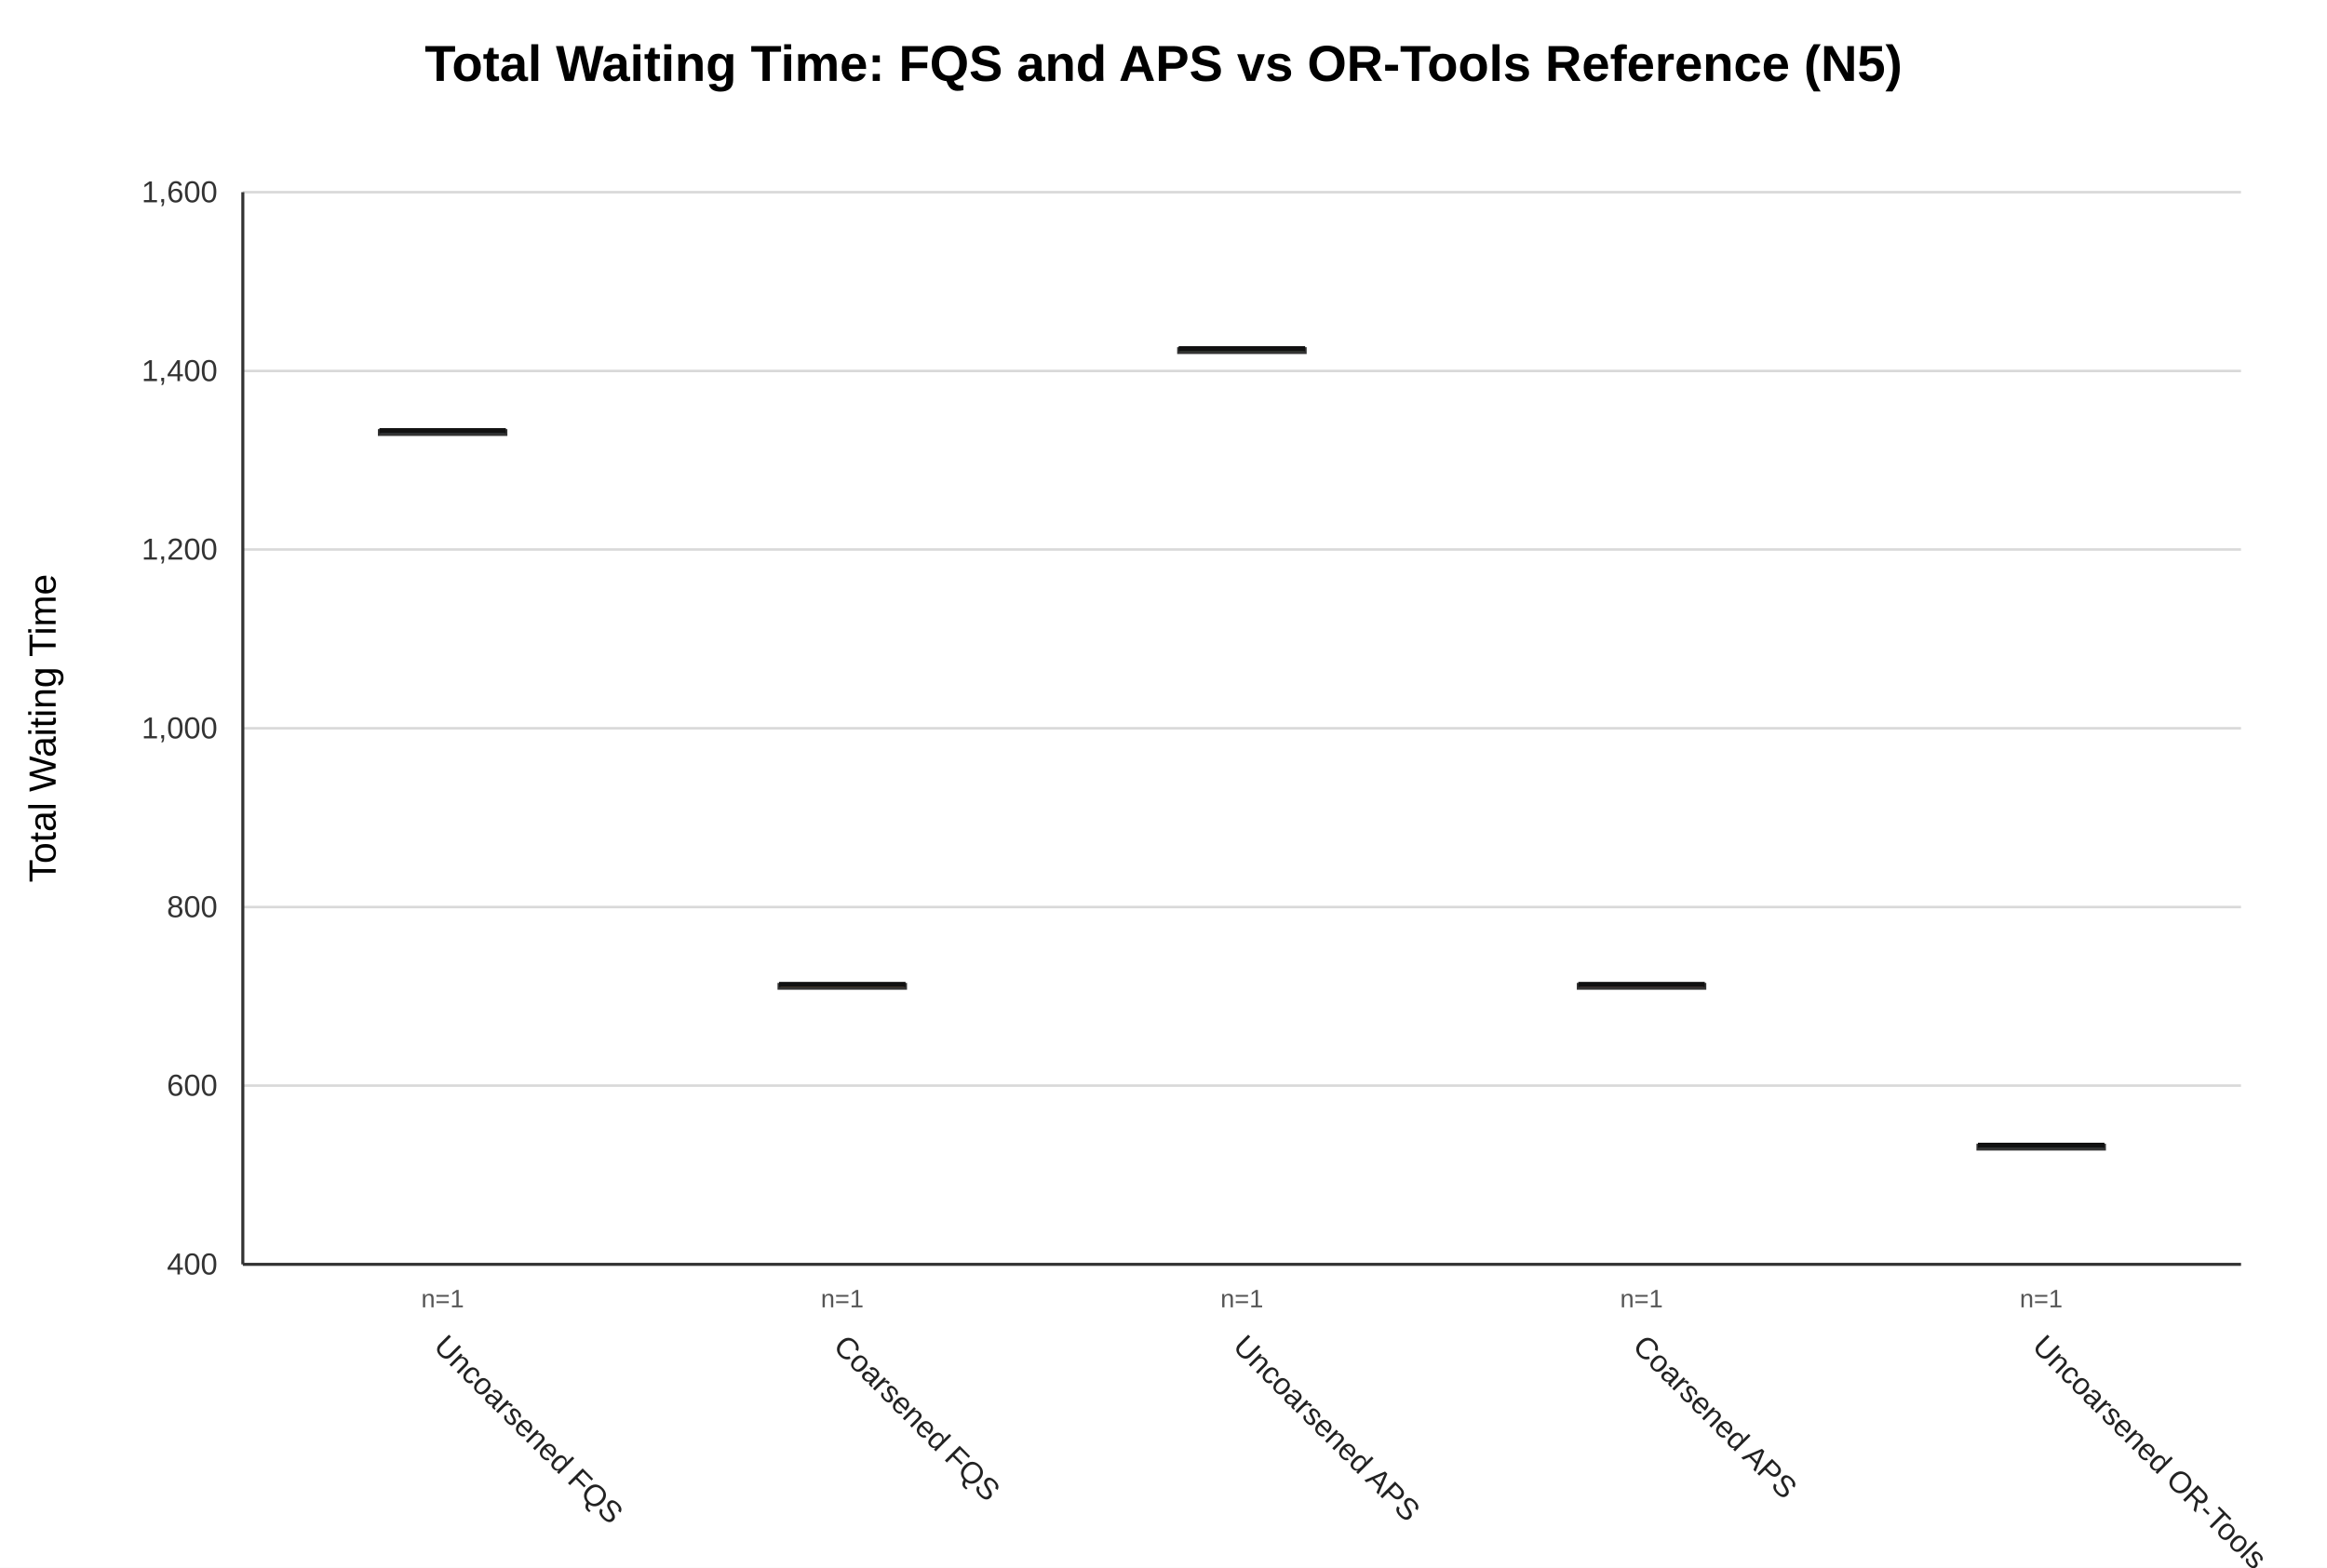
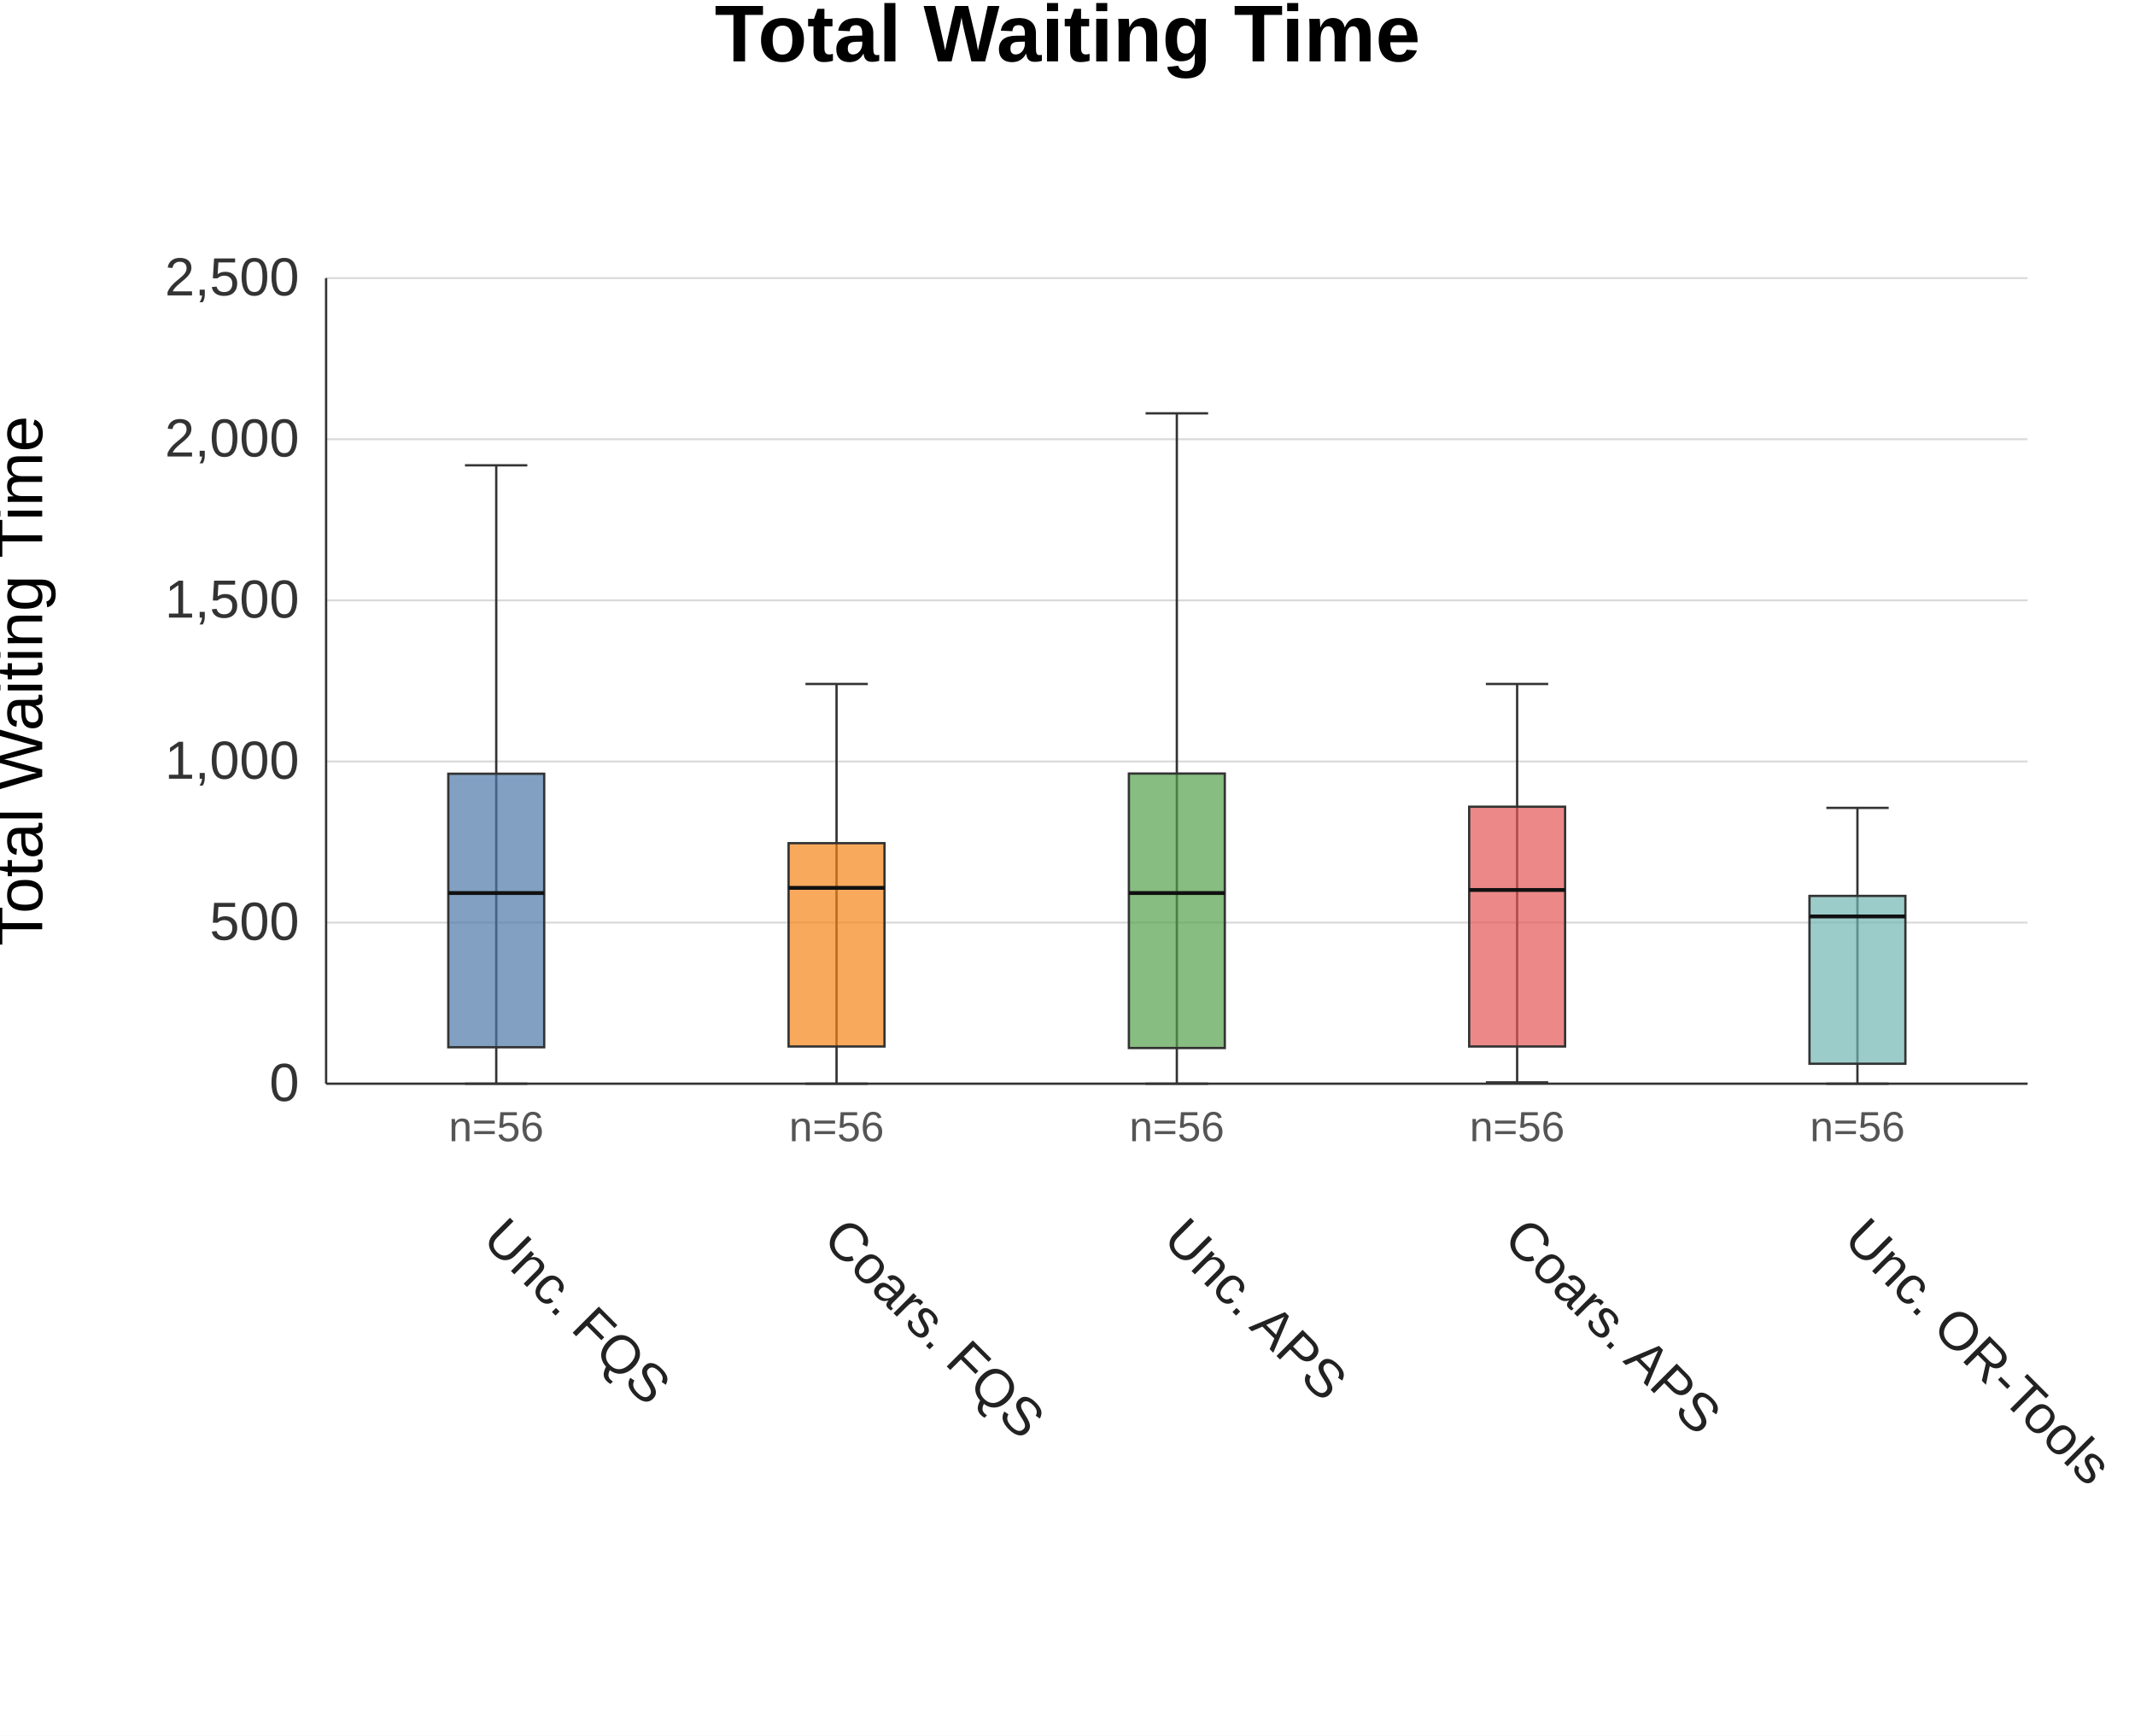
- <svg xmlns="http://www.w3.org/2000/svg" width="920" height="620" viewBox="0 0 920 620">
-   <rect x="0" y="0" width="920" height="620" fill="#ffffff" />
-   <text x="460.0" y="32" text-anchor="middle" font-family="Arial, sans-serif" font-size="20" font-weight="700">Total Waiting Time: FQS and APS vs OR-Tools Reference (N5)</text>
-   <text transform="translate(22 288.0) rotate(-90)" text-anchor="middle" font-family="Arial, sans-serif" font-size="15">Total Waiting Time</text>
-   <line x1="96" y1="500.0" x2="886" y2="500.0" stroke="#d9d9d9" stroke-width="1" />
-   <text x="86" y="504.0" text-anchor="end" font-family="Arial, sans-serif" font-size="12" fill="#333333">400</text>
-   <line x1="96" y1="429.3" x2="886" y2="429.3" stroke="#d9d9d9" stroke-width="1" />
-   <text x="86" y="433.3" text-anchor="end" font-family="Arial, sans-serif" font-size="12" fill="#333333">600</text>
-   <line x1="96" y1="358.7" x2="886" y2="358.7" stroke="#d9d9d9" stroke-width="1" />
-   <text x="86" y="362.7" text-anchor="end" font-family="Arial, sans-serif" font-size="12" fill="#333333">800</text>
-   <line x1="96" y1="288.0" x2="886" y2="288.0" stroke="#d9d9d9" stroke-width="1" />
-   <text x="86" y="292.0" text-anchor="end" font-family="Arial, sans-serif" font-size="12" fill="#333333">1,000</text>
-   <line x1="96" y1="217.3" x2="886" y2="217.3" stroke="#d9d9d9" stroke-width="1" />
-   <text x="86" y="221.3" text-anchor="end" font-family="Arial, sans-serif" font-size="12" fill="#333333">1,200</text>
-   <line x1="96" y1="146.7" x2="886" y2="146.7" stroke="#d9d9d9" stroke-width="1" />
-   <text x="86" y="150.7" text-anchor="end" font-family="Arial, sans-serif" font-size="12" fill="#333333">1,400</text>
-   <line x1="96" y1="76.0" x2="886" y2="76.0" stroke="#d9d9d9" stroke-width="1" />
-   <text x="86" y="80.0" text-anchor="end" font-family="Arial, sans-serif" font-size="12" fill="#333333">1,600</text>
-   <line x1="96" y1="76" x2="96" y2="500" stroke="#333333" stroke-width="1.2" />
-   <line x1="96" y1="500" x2="886" y2="500" stroke="#333333" stroke-width="1.2" />
-   <line x1="175.0" y1="170.3" x2="175.0" y2="170.3" stroke="#333333" stroke-width="1.2" />
-   <line x1="158.8" y1="170.3" x2="191.2" y2="170.3" stroke="#333333" stroke-width="1.2" />
-   <line x1="158.8" y1="170.3" x2="191.2" y2="170.3" stroke="#333333" stroke-width="1.2" />
-   <rect x="150.0" y="170.3" width="50.0" height="1.5" fill="#4C78A8" fill-opacity="0.70" stroke="#333333" stroke-width="1.2" />
-   <line x1="150.0" y1="170.3" x2="200.0" y2="170.3" stroke="#111111" stroke-width="2" />
-   <text x="175.0" y="517" text-anchor="middle" font-family="Arial, sans-serif" font-size="10" fill="#555555">n=1</text>
-   <text transform="translate(171.0 533) rotate(45)" text-anchor="start" font-family="Arial, sans-serif" font-size="12" fill="#222222">Uncoarsened FQS</text>
-   <line x1="333.0" y1="389.3" x2="333.0" y2="389.3" stroke="#333333" stroke-width="1.2" />
-   <line x1="316.8" y1="389.3" x2="349.2" y2="389.3" stroke="#333333" stroke-width="1.2" />
-   <line x1="316.8" y1="389.3" x2="349.2" y2="389.3" stroke="#333333" stroke-width="1.2" />
-   <rect x="308.0" y="389.3" width="50.0" height="1.5" fill="#F58518" fill-opacity="0.70" stroke="#333333" stroke-width="1.2" />
-   <line x1="308.0" y1="389.3" x2="358.0" y2="389.3" stroke="#111111" stroke-width="2" />
-   <text x="333.0" y="517" text-anchor="middle" font-family="Arial, sans-serif" font-size="10" fill="#555555">n=1</text>
-   <text transform="translate(329.0 533) rotate(45)" text-anchor="start" font-family="Arial, sans-serif" font-size="12" fill="#222222">Coarsened FQS</text>
-   <line x1="491.0" y1="137.9" x2="491.0" y2="137.9" stroke="#333333" stroke-width="1.2" />
-   <line x1="474.8" y1="137.9" x2="507.2" y2="137.9" stroke="#333333" stroke-width="1.2" />
-   <line x1="474.8" y1="137.9" x2="507.2" y2="137.9" stroke="#333333" stroke-width="1.2" />
-   <rect x="466.0" y="137.9" width="50.0" height="1.5" fill="#54A24B" fill-opacity="0.70" stroke="#333333" stroke-width="1.2" />
-   <line x1="466.0" y1="137.9" x2="516.0" y2="137.9" stroke="#111111" stroke-width="2" />
-   <text x="491.0" y="517" text-anchor="middle" font-family="Arial, sans-serif" font-size="10" fill="#555555">n=1</text>
-   <text transform="translate(487.0 533) rotate(45)" text-anchor="start" font-family="Arial, sans-serif" font-size="12" fill="#222222">Uncoarsened APS</text>
-   <line x1="649.0" y1="389.3" x2="649.0" y2="389.3" stroke="#333333" stroke-width="1.2" />
-   <line x1="632.8" y1="389.3" x2="665.2" y2="389.3" stroke="#333333" stroke-width="1.2" />
-   <line x1="632.8" y1="389.3" x2="665.2" y2="389.3" stroke="#333333" stroke-width="1.2" />
-   <rect x="624.0" y="389.3" width="50.0" height="1.5" fill="#E45756" fill-opacity="0.70" stroke="#333333" stroke-width="1.2" />
-   <line x1="624.0" y1="389.3" x2="674.0" y2="389.3" stroke="#111111" stroke-width="2" />
-   <text x="649.0" y="517" text-anchor="middle" font-family="Arial, sans-serif" font-size="10" fill="#555555">n=1</text>
-   <text transform="translate(645.0 533) rotate(45)" text-anchor="start" font-family="Arial, sans-serif" font-size="12" fill="#222222">Coarsened APS</text>
-   <line x1="807.0" y1="452.9" x2="807.0" y2="452.9" stroke="#333333" stroke-width="1.2" />
-   <line x1="790.8" y1="452.9" x2="823.2" y2="452.9" stroke="#333333" stroke-width="1.2" />
-   <line x1="790.8" y1="452.9" x2="823.2" y2="452.9" stroke="#333333" stroke-width="1.2" />
-   <rect x="782.0" y="452.9" width="50.0" height="1.5" fill="#72B7B2" fill-opacity="0.70" stroke="#333333" stroke-width="1.2" />
-   <line x1="782.0" y1="452.9" x2="832.0" y2="452.9" stroke="#111111" stroke-width="2" />
-   <text x="807.0" y="517" text-anchor="middle" font-family="Arial, sans-serif" font-size="10" fill="#555555">n=1</text>
-   <text transform="translate(803.0 533) rotate(45)" text-anchor="start" font-family="Arial, sans-serif" font-size="12" fill="#222222">Uncoarsened OR-Tools</text>
+ <svg xmlns="http://www.w3.org/2000/svg" width="1113" height="905" viewBox="0 0 1113 905">
+   <rect x="0" y="0" width="1113" height="905" fill="#ffffff" />
+   <text x="556.5" y="32" text-anchor="middle" font-family="Arial, sans-serif" font-size="42" font-weight="700">Total Waiting Time</text>
+   <text transform="translate(22 355.0) rotate(-90)" text-anchor="middle" font-family="Arial, sans-serif" font-size="34">Total Waiting Time</text>
+   <line x1="170" y1="565.0" x2="1057" y2="565.0" stroke="#d9d9d9" stroke-width="1" />
+   <text x="156" y="574.0" text-anchor="end" font-family="Arial, sans-serif" font-size="28" fill="#333333">0</text>
+   <line x1="170" y1="481.0" x2="1057" y2="481.0" stroke="#d9d9d9" stroke-width="1" />
+   <text x="156" y="490.0" text-anchor="end" font-family="Arial, sans-serif" font-size="28" fill="#333333">500</text>
+   <line x1="170" y1="397.0" x2="1057" y2="397.0" stroke="#d9d9d9" stroke-width="1" />
+   <text x="156" y="406.0" text-anchor="end" font-family="Arial, sans-serif" font-size="28" fill="#333333">1,000</text>
+   <line x1="170" y1="313.0" x2="1057" y2="313.0" stroke="#d9d9d9" stroke-width="1" />
+   <text x="156" y="322.0" text-anchor="end" font-family="Arial, sans-serif" font-size="28" fill="#333333">1,500</text>
+   <line x1="170" y1="229.0" x2="1057" y2="229.0" stroke="#d9d9d9" stroke-width="1" />
+   <text x="156" y="238.0" text-anchor="end" font-family="Arial, sans-serif" font-size="28" fill="#333333">2,000</text>
+   <line x1="170" y1="145.0" x2="1057" y2="145.0" stroke="#d9d9d9" stroke-width="1" />
+   <text x="156" y="154.0" text-anchor="end" font-family="Arial, sans-serif" font-size="28" fill="#333333">2,500</text>
+   <line x1="170" y1="145" x2="170" y2="565" stroke="#333333" stroke-width="1.2" />
+   <line x1="170" y1="565" x2="1057" y2="565" stroke="#333333" stroke-width="1.2" />
+   <line x1="258.7" y1="242.6" x2="258.7" y2="565.0" stroke="#333333" stroke-width="1.2" />
+   <line x1="242.4" y1="242.6" x2="274.9" y2="242.6" stroke="#333333" stroke-width="1.2" />
+   <line x1="242.4" y1="565.0" x2="274.9" y2="565.0" stroke="#333333" stroke-width="1.2" />
+   <rect x="233.7" y="403.4" width="50.0" height="142.6" fill="#4C78A8" fill-opacity="0.70" stroke="#333333" stroke-width="1.2" />
+   <line x1="233.7" y1="465.6" x2="283.7" y2="465.6" stroke="#111111" stroke-width="2" />
+   <text x="258.7" y="595" text-anchor="middle" font-family="Arial, sans-serif" font-size="22" fill="#555555">n=56</text>
+   <text transform="translate(250.7 647) rotate(45)" text-anchor="start" font-family="Arial, sans-serif" font-size="28" fill="#222222">Unc. FQS</text>
+   <line x1="436.1" y1="356.6" x2="436.1" y2="565.0" stroke="#333333" stroke-width="1.2" />
+   <line x1="419.9" y1="356.6" x2="452.4" y2="356.6" stroke="#333333" stroke-width="1.2" />
+   <line x1="419.9" y1="565.0" x2="452.4" y2="565.0" stroke="#333333" stroke-width="1.2" />
+   <rect x="411.1" y="439.6" width="50.0" height="106.0" fill="#F58518" fill-opacity="0.70" stroke="#333333" stroke-width="1.2" />
+   <line x1="411.1" y1="462.9" x2="461.1" y2="462.9" stroke="#111111" stroke-width="2" />
+   <text x="436.1" y="595" text-anchor="middle" font-family="Arial, sans-serif" font-size="22" fill="#555555">n=56</text>
+   <text transform="translate(428.1 647) rotate(45)" text-anchor="start" font-family="Arial, sans-serif" font-size="28" fill="#222222">Coars. FQS</text>
+   <line x1="613.5" y1="215.5" x2="613.5" y2="565.0" stroke="#333333" stroke-width="1.2" />
+   <line x1="597.2" y1="215.5" x2="629.8" y2="215.5" stroke="#333333" stroke-width="1.2" />
+   <line x1="597.2" y1="565.0" x2="629.8" y2="565.0" stroke="#333333" stroke-width="1.2" />
+   <rect x="588.5" y="403.3" width="50.0" height="143.1" fill="#54A24B" fill-opacity="0.70" stroke="#333333" stroke-width="1.2" />
+   <line x1="588.5" y1="465.6" x2="638.5" y2="465.6" stroke="#111111" stroke-width="2" />
+   <text x="613.5" y="595" text-anchor="middle" font-family="Arial, sans-serif" font-size="22" fill="#555555">n=56</text>
+   <text transform="translate(605.5 647) rotate(45)" text-anchor="start" font-family="Arial, sans-serif" font-size="28" fill="#222222">Unc. APS</text>
+   <line x1="790.9" y1="356.6" x2="790.9" y2="564.3" stroke="#333333" stroke-width="1.2" />
+   <line x1="774.6" y1="356.6" x2="807.1" y2="356.6" stroke="#333333" stroke-width="1.2" />
+   <line x1="774.6" y1="564.3" x2="807.1" y2="564.3" stroke="#333333" stroke-width="1.2" />
+   <rect x="765.9" y="420.6" width="50.0" height="125.0" fill="#E45756" fill-opacity="0.70" stroke="#333333" stroke-width="1.2" />
+   <line x1="765.9" y1="464.0" x2="815.9" y2="464.0" stroke="#111111" stroke-width="2" />
+   <text x="790.9" y="595" text-anchor="middle" font-family="Arial, sans-serif" font-size="22" fill="#555555">n=56</text>
+   <text transform="translate(782.9 647) rotate(45)" text-anchor="start" font-family="Arial, sans-serif" font-size="28" fill="#222222">Coars. APS</text>
+   <line x1="968.3" y1="421.2" x2="968.3" y2="565.0" stroke="#333333" stroke-width="1.2" />
+   <line x1="952.1" y1="421.2" x2="984.6" y2="421.2" stroke="#333333" stroke-width="1.2" />
+   <line x1="952.1" y1="565.0" x2="984.6" y2="565.0" stroke="#333333" stroke-width="1.2" />
+   <rect x="943.3" y="467.1" width="50.0" height="87.5" fill="#72B7B2" fill-opacity="0.70" stroke="#333333" stroke-width="1.2" />
+   <line x1="943.3" y1="477.8" x2="993.3" y2="477.8" stroke="#111111" stroke-width="2" />
+   <text x="968.3" y="595" text-anchor="middle" font-family="Arial, sans-serif" font-size="22" fill="#555555">n=56</text>
+   <text transform="translate(960.3 647) rotate(45)" text-anchor="start" font-family="Arial, sans-serif" font-size="28" fill="#222222">Unc. OR-Tools</text>
</svg>
